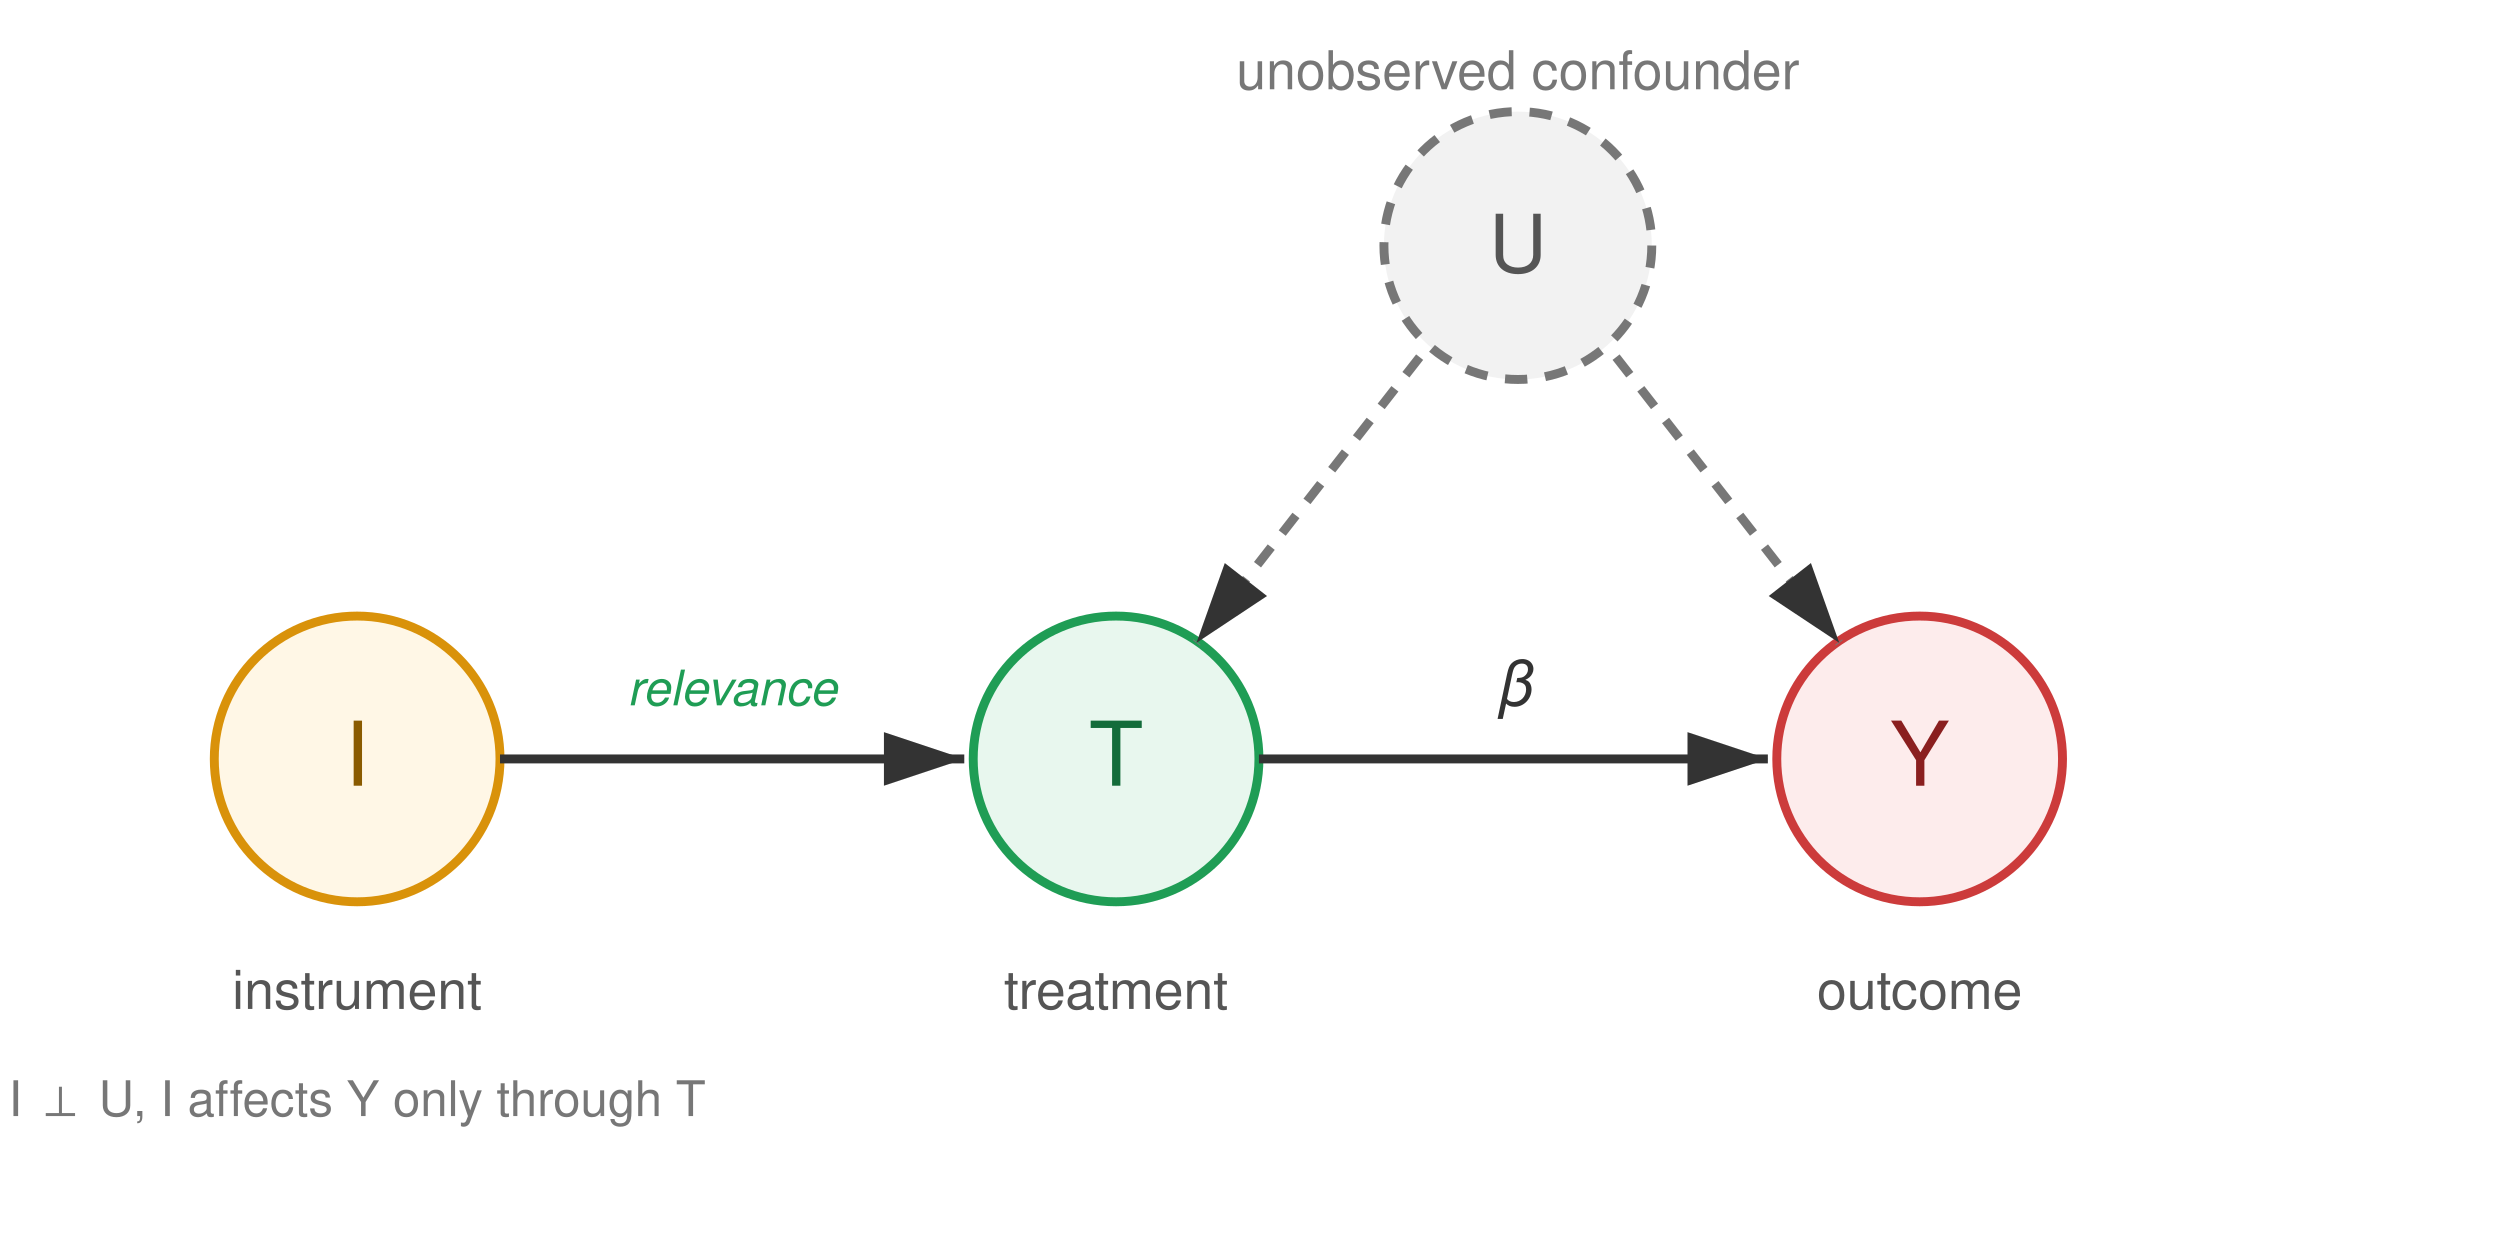
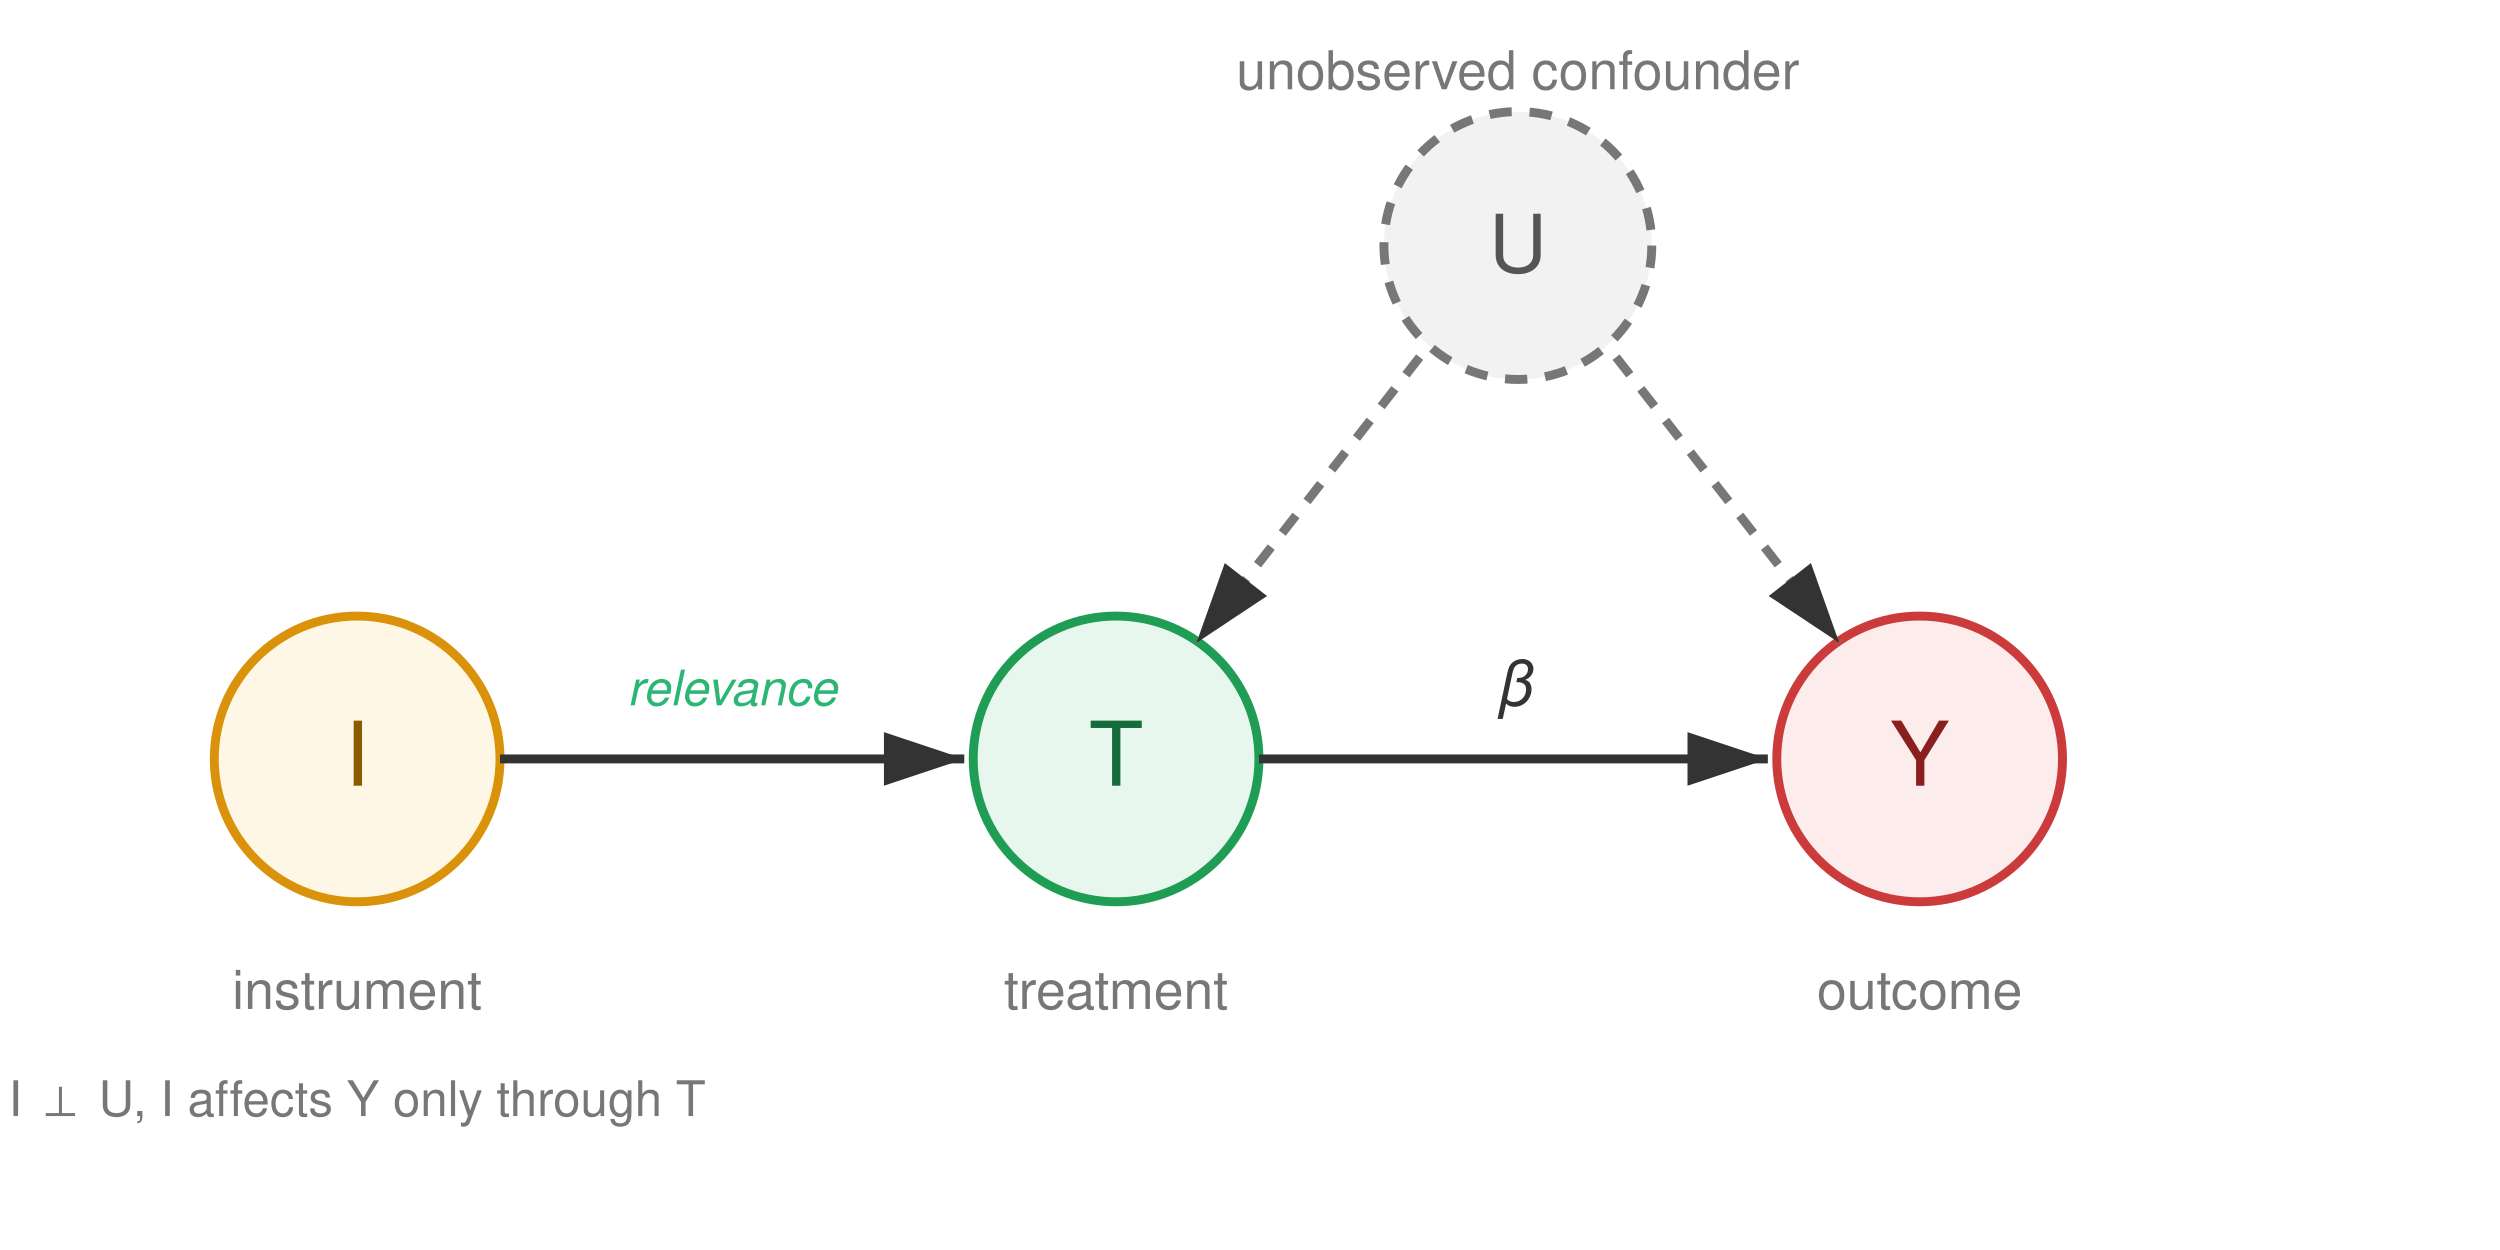
<svg xmlns="http://www.w3.org/2000/svg" width="560" height="280" viewBox="0 0 560 280" font-family="Helvetica, Arial, sans-serif">
+   <style>
+     .ink-l { stroke: #333; }
+     .ink-t { fill: #333; }
+     .muted { fill: #777; }
+     .muted-l { stroke: #777; }
+     .arrow { fill: #333; }
+     @media (prefers-color-scheme: dark) {
+       .ink-l { stroke: #c9d1d9; }
+       .ink-t { fill: #e6edf3; }
+       .muted { fill: #9aa4af; }
+       .muted-l { stroke: #9aa4af; }
+       .arrow { fill: #c9d1d9; }
+     }
+   </style>
  <defs>
    <marker id="arIV" markerWidth="10" markerHeight="10" refX="9" refY="3" orient="auto" markerUnits="strokeWidth">
-       <path d="M0,0 L9,3 L0,6 Z" fill="#333" />
+       <path class="arrow" d="M0,0 L9,3 L0,6 Z" />
    </marker>
  </defs>
  <circle cx="80" cy="170" r="32" fill="#fff7e6" stroke="#d9920a" stroke-width="2" />
  <text x="80" y="176" text-anchor="middle" font-size="20" fill="#8a5b00">I</text>
-   <text x="80" y="226" text-anchor="middle" font-size="12" fill="#555">instrument</text>
+   <text class="muted" x="80" y="226" text-anchor="middle" font-size="12">instrument</text>
  <circle cx="250" cy="170" r="32" fill="#e8f7ee" stroke="#1f9d55" stroke-width="2" />
  <text x="250" y="176" text-anchor="middle" font-size="20" fill="#136c3a">T</text>
-   <text x="250" y="226" text-anchor="middle" font-size="12" fill="#555">treatment</text>
+   <text class="muted" x="250" y="226" text-anchor="middle" font-size="12">treatment</text>
  <circle cx="430" cy="170" r="32" fill="#fdecec" stroke="#cc3b3b" stroke-width="2" />
  <text x="430" y="176" text-anchor="middle" font-size="20" fill="#8a1f1f">Y</text>
-   <text x="430" y="226" text-anchor="middle" font-size="12" fill="#555">outcome</text>
+   <text class="muted" x="430" y="226" text-anchor="middle" font-size="12">outcome</text>
  <circle cx="340" cy="55" r="30" fill="#f2f2f2" stroke="#777" stroke-width="2" stroke-dasharray="5,4" />
  <text x="340" y="61" text-anchor="middle" font-size="18" fill="#555">U</text>
-   <text x="340" y="20" text-anchor="middle" font-size="12" fill="#777">unobserved confounder</text>
-   <line x1="112" y1="170" x2="216" y2="170" stroke="#333" stroke-width="2" marker-end="url(#arIV)" />
-   <text x="164" y="158" text-anchor="middle" font-size="11" fill="#1f9d55" font-style="italic">relevance</text>
-   <line x1="282" y1="170" x2="396" y2="170" stroke="#333" stroke-width="2" marker-end="url(#arIV)" />
-   <text x="339" y="158" text-anchor="middle" font-size="14" fill="#333" font-style="italic">β</text>
-   <line x1="318" y1="80" x2="268" y2="144" stroke="#777" stroke-width="2" stroke-dasharray="5,4" marker-end="url(#arIV)" />
-   <line x1="362" y1="80" x2="412" y2="144" stroke="#777" stroke-width="2" stroke-dasharray="5,4" marker-end="url(#arIV)" />
-   <text x="80" y="250" text-anchor="middle" font-size="11" fill="#777">I ⊥ U,  I affects Y only through T</text>
+   <text class="muted" x="340" y="20" text-anchor="middle" font-size="12">unobserved confounder</text>
+   <line class="ink-l" x1="112" y1="170" x2="216" y2="170" stroke-width="2" marker-end="url(#arIV)" />
+   <text x="164" y="158" text-anchor="middle" font-size="11" fill="#2bb673" font-style="italic">relevance</text>
+   <line class="ink-l" x1="282" y1="170" x2="396" y2="170" stroke-width="2" marker-end="url(#arIV)" />
+   <text class="ink-t" x="339" y="158" text-anchor="middle" font-size="14" font-style="italic">β</text>
+   <line class="muted-l" x1="318" y1="80" x2="268" y2="144" stroke-width="2" stroke-dasharray="5,4" marker-end="url(#arIV)" />
+   <line class="muted-l" x1="362" y1="80" x2="412" y2="144" stroke-width="2" stroke-dasharray="5,4" marker-end="url(#arIV)" />
+   <text class="muted" x="80" y="250" text-anchor="middle" font-size="11">I ⊥ U,  I affects Y only through T</text>
</svg>
